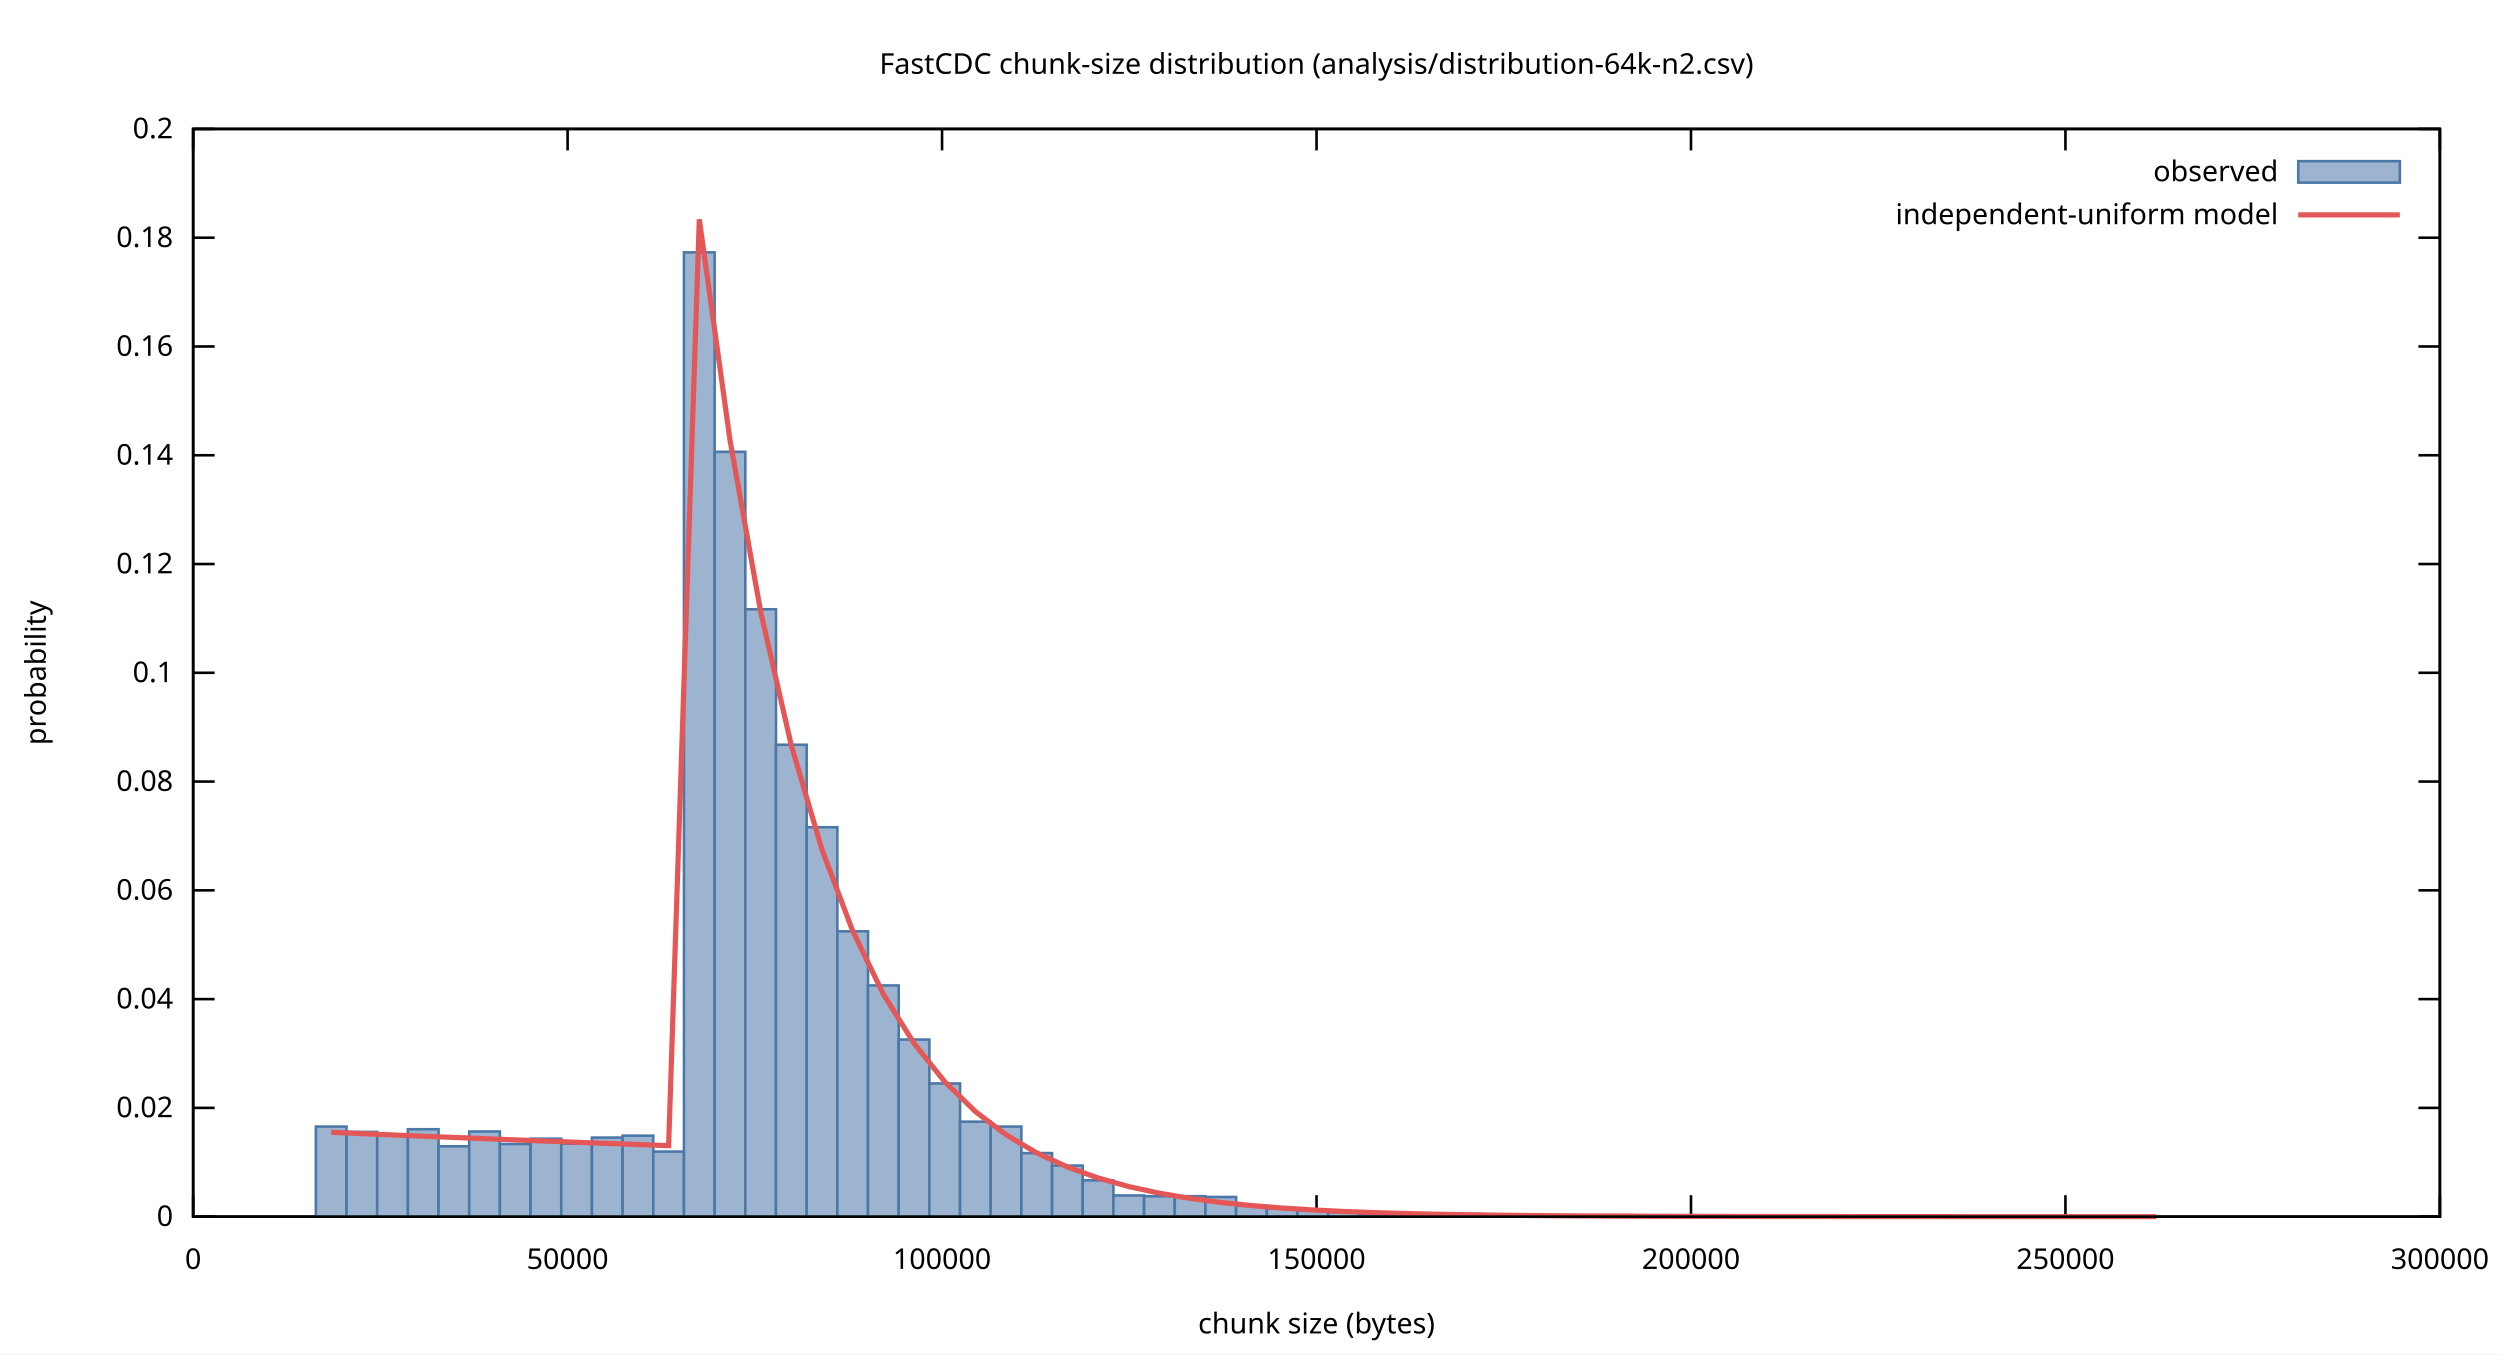
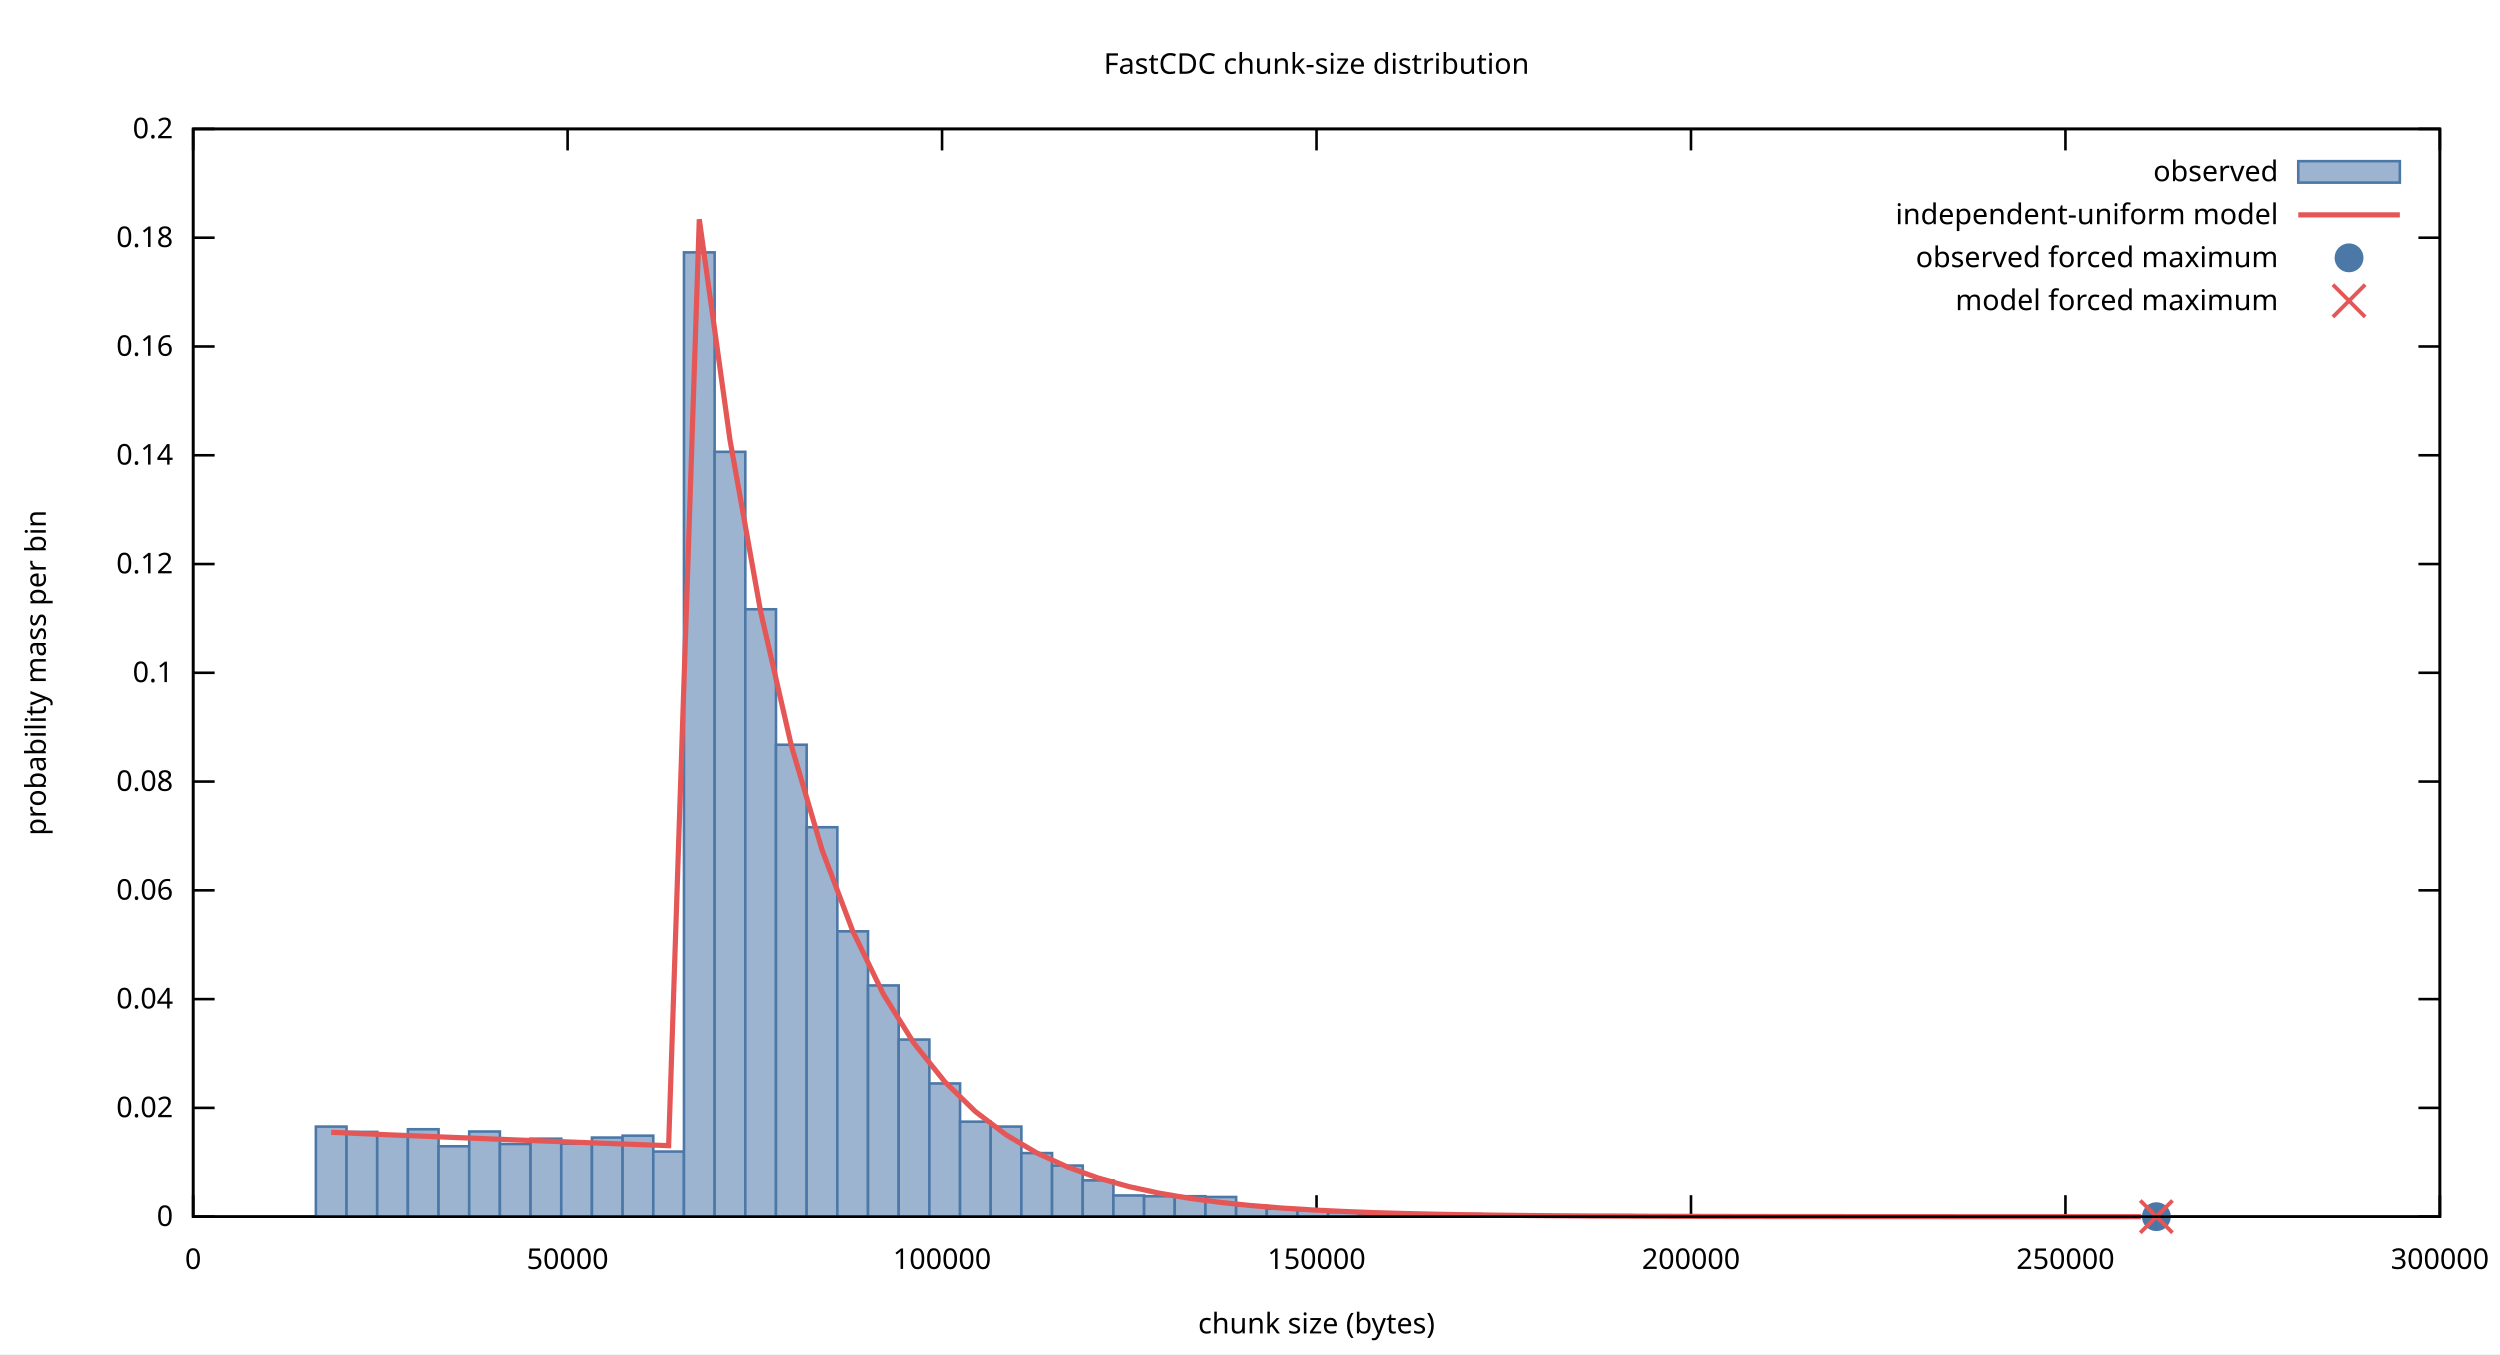
<svg xmlns="http://www.w3.org/2000/svg" xmlns:xlink="http://www.w3.org/1999/xlink" viewBox="0 0 960 520">
  <g id="gnuplot_canvas">
    <rect x="0" y="0" width="960" height="520" fill="#ffffff" />
    <defs>
      <circle id="gpDot" r="0.5" stroke-width="0.5" stroke="currentColor" />
      <path id="gpPt0" stroke-width="0.242" stroke="currentColor" d="M-1,0 h2 M0,-1 v2" />
      <path id="gpPt1" stroke-width="0.242" stroke="currentColor" d="M-1,-1 L1,1 M1,-1 L-1,1" />
      <path id="gpPt2" stroke-width="0.242" stroke="currentColor" d="M-1,0 L1,0 M0,-1 L0,1 M-1,-1 L1,1 M-1,1 L1,-1" />
      <rect id="gpPt3" stroke-width="0.242" stroke="currentColor" x="-1" y="-1" width="2" height="2" />
      <rect id="gpPt4" stroke-width="0.242" stroke="currentColor" fill="currentColor" x="-1" y="-1" width="2" height="2" />
      <circle id="gpPt5" stroke-width="0.242" stroke="currentColor" cx="0" cy="0" r="1" />
      <use xlink:href="#gpPt5" id="gpPt6" fill="currentColor" stroke="none" />
      <path id="gpPt7" stroke-width="0.242" stroke="currentColor" d="M0,-1.33 L-1.33,0.67 L1.33,0.67 z" />
      <use xlink:href="#gpPt7" id="gpPt8" fill="currentColor" stroke="none" />
      <use xlink:href="#gpPt7" id="gpPt9" stroke="currentColor" transform="rotate(180)" />
      <use xlink:href="#gpPt9" id="gpPt10" fill="currentColor" stroke="none" />
      <use xlink:href="#gpPt3" id="gpPt11" stroke="currentColor" transform="rotate(45)" />
      <use xlink:href="#gpPt11" id="gpPt12" fill="currentColor" stroke="none" />
      <path id="gpPt13" stroke-width="0.242" stroke="currentColor" d="M0,1.330 L1.265,0.411 L0.782,-1.067 L-0.782,-1.076 L-1.265,0.411 z" />
      <use xlink:href="#gpPt13" id="gpPt14" fill="currentColor" stroke="none" />
      <filter id="textbox" filterUnits="objectBoundingBox" x="0" y="0" height="1" width="1">
        <feFlood flood-color="#FFFFFF" flood-opacity="1" result="bgnd" />
        <feComposite in="SourceGraphic" in2="bgnd" operator="atop" />
      </filter>
      <filter id="greybox" filterUnits="objectBoundingBox" x="0" y="0" height="1" width="1">
        <feFlood flood-color="lightgrey" flood-opacity="1" result="grey" />
        <feComposite in="SourceGraphic" in2="grey" operator="atop" />
      </filter>
    </defs>
    <g fill="none" color="#FFFFFF" stroke="currentColor" stroke-width="1.00" stroke-linecap="butt" stroke-linejoin="miter">
</g>
    <g fill="none" color="black" stroke="currentColor" stroke-width="1.00" stroke-linecap="butt" stroke-linejoin="miter">
      <path stroke="black" d="M74.17,467.20 L82.42,467.20 M936.92,467.20 L928.67,467.20  " />
      <g transform="translate(66.48,470.78)" stroke="none" fill="black" font-family="sans" font-size="11.00" text-anchor="end">
        <text>
          <tspan font-family="sans"> 0</tspan>
        </text>
      </g>
    </g>
    <g fill="none" color="black" stroke="currentColor" stroke-width="1.00" stroke-linecap="butt" stroke-linejoin="miter">
      <path stroke="black" d="M74.17,425.43 L82.42,425.43 M936.92,425.43 L928.67,425.43  " />
      <g transform="translate(66.48,429.01)" stroke="none" fill="black" font-family="sans" font-size="11.00" text-anchor="end">
        <text>
          <tspan font-family="sans"> 0.02</tspan>
        </text>
      </g>
    </g>
    <g fill="none" color="black" stroke="currentColor" stroke-width="1.00" stroke-linecap="butt" stroke-linejoin="miter">
      <path stroke="black" d="M74.17,383.66 L82.42,383.66 M936.92,383.66 L928.67,383.66  " />
      <g transform="translate(66.48,387.24)" stroke="none" fill="black" font-family="sans" font-size="11.00" text-anchor="end">
        <text>
          <tspan font-family="sans"> 0.04</tspan>
        </text>
      </g>
    </g>
    <g fill="none" color="black" stroke="currentColor" stroke-width="1.00" stroke-linecap="butt" stroke-linejoin="miter">
      <path stroke="black" d="M74.17,341.89 L82.42,341.89 M936.92,341.89 L928.67,341.89  " />
      <g transform="translate(66.48,345.47)" stroke="none" fill="black" font-family="sans" font-size="11.00" text-anchor="end">
        <text>
          <tspan font-family="sans"> 0.06</tspan>
        </text>
      </g>
    </g>
    <g fill="none" color="black" stroke="currentColor" stroke-width="1.00" stroke-linecap="butt" stroke-linejoin="miter">
      <path stroke="black" d="M74.17,300.12 L82.42,300.12 M936.92,300.12 L928.67,300.12  " />
      <g transform="translate(66.48,303.70)" stroke="none" fill="black" font-family="sans" font-size="11.00" text-anchor="end">
        <text>
          <tspan font-family="sans"> 0.08</tspan>
        </text>
      </g>
    </g>
    <g fill="none" color="black" stroke="currentColor" stroke-width="1.00" stroke-linecap="butt" stroke-linejoin="miter">
      <path stroke="black" d="M74.17,258.35 L82.42,258.35 M936.92,258.35 L928.67,258.35  " />
      <g transform="translate(66.48,261.93)" stroke="none" fill="black" font-family="sans" font-size="11.00" text-anchor="end">
        <text>
          <tspan font-family="sans"> 0.1</tspan>
        </text>
      </g>
    </g>
    <g fill="none" color="black" stroke="currentColor" stroke-width="1.00" stroke-linecap="butt" stroke-linejoin="miter">
      <path stroke="black" d="M74.17,216.59 L82.42,216.59 M936.92,216.59 L928.67,216.59  " />
      <g transform="translate(66.48,220.17)" stroke="none" fill="black" font-family="sans" font-size="11.00" text-anchor="end">
        <text>
          <tspan font-family="sans"> 0.12</tspan>
        </text>
      </g>
    </g>
    <g fill="none" color="black" stroke="currentColor" stroke-width="1.00" stroke-linecap="butt" stroke-linejoin="miter">
      <path stroke="black" d="M74.17,174.82 L82.42,174.82 M936.92,174.82 L928.67,174.82  " />
      <g transform="translate(66.48,178.40)" stroke="none" fill="black" font-family="sans" font-size="11.00" text-anchor="end">
        <text>
          <tspan font-family="sans"> 0.14</tspan>
        </text>
      </g>
    </g>
    <g fill="none" color="black" stroke="currentColor" stroke-width="1.00" stroke-linecap="butt" stroke-linejoin="miter">
      <path stroke="black" d="M74.17,133.05 L82.42,133.05 M936.92,133.05 L928.67,133.05  " />
      <g transform="translate(66.48,136.63)" stroke="none" fill="black" font-family="sans" font-size="11.00" text-anchor="end">
        <text>
          <tspan font-family="sans"> 0.16</tspan>
        </text>
      </g>
    </g>
    <g fill="none" color="black" stroke="currentColor" stroke-width="1.00" stroke-linecap="butt" stroke-linejoin="miter">
      <path stroke="black" d="M74.17,91.28 L82.42,91.28 M936.92,91.28 L928.67,91.28  " />
      <g transform="translate(66.48,94.86)" stroke="none" fill="black" font-family="sans" font-size="11.00" text-anchor="end">
        <text>
          <tspan font-family="sans"> 0.18</tspan>
        </text>
      </g>
    </g>
    <g fill="none" color="black" stroke="currentColor" stroke-width="1.00" stroke-linecap="butt" stroke-linejoin="miter">
      <path stroke="black" d="M74.17,49.51 L82.42,49.51 M936.92,49.51 L928.67,49.51  " />
      <g transform="translate(66.48,53.09)" stroke="none" fill="black" font-family="sans" font-size="11.00" text-anchor="end">
        <text>
          <tspan font-family="sans"> 0.2</tspan>
        </text>
      </g>
    </g>
    <g fill="none" color="black" stroke="currentColor" stroke-width="1.00" stroke-linecap="butt" stroke-linejoin="miter">
      <path stroke="black" d="M74.17,467.20 L74.17,458.95 M74.17,49.51 L74.17,57.76  " />
      <g transform="translate(74.17,487.28)" stroke="none" fill="black" font-family="sans" font-size="11.00" text-anchor="middle">
        <text>
          <tspan font-family="sans"> 0</tspan>
        </text>
      </g>
    </g>
    <g fill="none" color="black" stroke="currentColor" stroke-width="1.00" stroke-linecap="butt" stroke-linejoin="miter">
      <path stroke="black" d="M217.96,467.20 L217.96,458.95 M217.96,49.51 L217.96,57.76  " />
      <g transform="translate(217.96,487.28)" stroke="none" fill="black" font-family="sans" font-size="11.00" text-anchor="middle">
        <text>
          <tspan font-family="sans"> 50000</tspan>
        </text>
      </g>
    </g>
    <g fill="none" color="black" stroke="currentColor" stroke-width="1.00" stroke-linecap="butt" stroke-linejoin="miter">
      <path stroke="black" d="M361.75,467.20 L361.75,458.95 M361.75,49.51 L361.75,57.76  " />
      <g transform="translate(361.75,487.28)" stroke="none" fill="black" font-family="sans" font-size="11.00" text-anchor="middle">
        <text>
          <tspan font-family="sans"> 100000</tspan>
        </text>
      </g>
    </g>
    <g fill="none" color="black" stroke="currentColor" stroke-width="1.00" stroke-linecap="butt" stroke-linejoin="miter">
      <path stroke="black" d="M505.55,467.20 L505.55,458.95 M505.55,49.51 L505.55,57.76  " />
      <g transform="translate(505.55,487.28)" stroke="none" fill="black" font-family="sans" font-size="11.00" text-anchor="middle">
        <text>
          <tspan font-family="sans"> 150000</tspan>
        </text>
      </g>
    </g>
    <g fill="none" color="black" stroke="currentColor" stroke-width="1.00" stroke-linecap="butt" stroke-linejoin="miter">
      <path stroke="black" d="M649.34,467.20 L649.34,458.95 M649.34,49.51 L649.34,57.76  " />
      <g transform="translate(649.34,487.28)" stroke="none" fill="black" font-family="sans" font-size="11.00" text-anchor="middle">
        <text>
          <tspan font-family="sans"> 200000</tspan>
        </text>
      </g>
    </g>
    <g fill="none" color="black" stroke="currentColor" stroke-width="1.00" stroke-linecap="butt" stroke-linejoin="miter">
      <path stroke="black" d="M793.13,467.20 L793.13,458.95 M793.13,49.51 L793.13,57.76  " />
      <g transform="translate(793.13,487.28)" stroke="none" fill="black" font-family="sans" font-size="11.00" text-anchor="middle">
        <text>
          <tspan font-family="sans"> 250000</tspan>
        </text>
      </g>
    </g>
    <g fill="none" color="black" stroke="currentColor" stroke-width="1.00" stroke-linecap="butt" stroke-linejoin="miter">
      <path stroke="black" d="M936.92,467.20 L936.92,458.95 M936.92,49.51 L936.92,57.76  " />
      <g transform="translate(936.92,487.28)" stroke="none" fill="black" font-family="sans" font-size="11.00" text-anchor="middle">
        <text>
          <tspan font-family="sans"> 300000</tspan>
        </text>
      </g>
    </g>
    <g fill="none" color="black" stroke="currentColor" stroke-width="1.00" stroke-linecap="butt" stroke-linejoin="miter">
</g>
    <g fill="none" color="black" stroke="currentColor" stroke-width="1.00" stroke-linecap="butt" stroke-linejoin="miter">
      <path stroke="black" d="M74.17,49.51 L74.17,467.20 L936.92,467.20 L936.92,49.51 L74.17,49.51 Z  " />
    </g>
    <g fill="none" color="black" stroke="currentColor" stroke-width="1.00" stroke-linecap="butt" stroke-linejoin="miter">
</g>
    <g id="gnuplot_plot_1">
      <g fill="none" color="black" stroke="currentColor" stroke-width="1.00" stroke-linecap="butt" stroke-linejoin="miter">
        <g transform="translate(874.84,69.59)" stroke="none" fill="black" font-family="sans" font-size="11.00" text-anchor="end">
          <text>
            <tspan font-family="sans">observed</tspan>
          </text>
        </g>
      </g>
      <g fill="none" color="black" stroke="currentColor" stroke-width="1.00" stroke-linecap="butt" stroke-linejoin="miter">
        <g stroke="none" shape-rendering="crispEdges">
          <polygon fill="rgb(156, 180, 207)" points="882.53,70.13 921.54,70.13 921.54,61.88 882.53,61.88 " />
        </g>
        <path stroke="rgb( 76, 120, 168)" d="M882.53,70.13 L921.54,70.13 L921.54,61.89 L882.53,61.89 L882.53,70.13 Z  " />
      </g>
      <g fill="none" color="black" stroke="currentColor" stroke-width="1.00" stroke-linecap="butt" stroke-linejoin="miter">
        <g stroke="none" shape-rendering="crispEdges">
          <polygon fill="rgb(156, 180, 207)" points="121.29,467.20 133.08,467.20 133.08,432.60 121.29,432.60 " />
        </g>
        <path stroke="rgb( 76, 120, 168)" d="M121.29,467.20 L121.29,432.61 L133.07,432.61 L133.07,467.20 L121.29,467.20 Z  " />
        <g stroke="none" shape-rendering="crispEdges">
          <polygon fill="rgb(156, 180, 207)" points="133.07,467.20 144.86,467.20 144.86,434.64 133.07,434.64 " />
        </g>
        <path stroke="rgb( 76, 120, 168)" d="M133.07,467.20 L133.07,434.65 L144.85,434.65 L144.85,467.20 L133.07,467.20 Z  " />
        <g stroke="none" shape-rendering="crispEdges">
          <polygon fill="rgb(156, 180, 207)" points="144.85,467.20 156.64,467.20 156.64,435.95 144.85,435.95 " />
        </g>
        <path stroke="rgb( 76, 120, 168)" d="M144.85,467.20 L144.85,435.96 L156.63,435.96 L156.63,467.20 L144.85,467.20 Z  " />
        <g stroke="none" shape-rendering="crispEdges">
          <polygon fill="rgb(156, 180, 207)" points="156.63,467.20 168.42,467.20 168.42,433.62 156.63,433.62 " />
        </g>
        <path stroke="rgb( 76, 120, 168)" d="M156.63,467.20 L156.63,433.63 L168.41,433.63 L168.41,467.20 L156.63,467.20 Z  " />
        <g stroke="none" shape-rendering="crispEdges">
          <polygon fill="rgb(156, 180, 207)" points="168.41,467.20 180.19,467.20 180.19,440.16 168.41,440.16 " />
        </g>
        <path stroke="rgb( 76, 120, 168)" d="M168.41,467.20 L168.41,440.17 L180.18,440.17 L180.18,467.20 L168.41,467.20 Z  " />
        <g stroke="none" shape-rendering="crispEdges">
          <polygon fill="rgb(156, 180, 207)" points="180.18,467.20 191.97,467.20 191.97,434.49 180.18,434.49 " />
        </g>
        <path stroke="rgb( 76, 120, 168)" d="M180.18,467.20 L180.18,434.50 L191.96,434.50 L191.96,467.20 L180.18,467.20 Z  " />
        <g stroke="none" shape-rendering="crispEdges">
          <polygon fill="rgb(156, 180, 207)" points="191.96,467.20 203.75,467.20 203.75,439.29 191.96,439.29 " />
        </g>
        <path stroke="rgb( 76, 120, 168)" d="M191.96,467.20 L191.96,439.30 L203.74,439.30 L203.74,467.20 L191.96,467.20 Z  " />
        <g stroke="none" shape-rendering="crispEdges">
          <polygon fill="rgb(156, 180, 207)" points="203.74,467.20 215.53,467.20 215.53,437.25 203.74,437.25 " />
        </g>
        <path stroke="rgb( 76, 120, 168)" d="M203.74,467.20 L203.74,437.26 L215.52,437.26 L215.52,467.20 L203.74,467.20 Z  " />
        <g stroke="none" shape-rendering="crispEdges">
          <polygon fill="rgb(156, 180, 207)" points="215.52,467.20 227.31,467.20 227.31,439.14 215.52,439.14 " />
        </g>
        <path stroke="rgb( 76, 120, 168)" d="M215.52,467.20 L215.52,439.15 L227.30,439.15 L227.30,467.20 L215.52,467.20 Z  " />
        <g stroke="none" shape-rendering="crispEdges">
          <polygon fill="rgb(156, 180, 207)" points="227.30,467.20 239.09,467.20 239.09,436.82 227.30,436.82 " />
        </g>
        <path stroke="rgb( 76, 120, 168)" d="M227.30,467.20 L227.30,436.83 L239.08,436.83 L239.08,467.20 L227.30,467.20 Z  " />
        <g stroke="none" shape-rendering="crispEdges">
          <polygon fill="rgb(156, 180, 207)" points="239.08,467.20 250.87,467.20 250.87,436.09 239.08,436.09 " />
        </g>
        <path stroke="rgb( 76, 120, 168)" d="M239.08,467.20 L239.08,436.10 L250.86,436.10 L250.86,467.20 L239.08,467.20 Z  " />
        <g stroke="none" shape-rendering="crispEdges">
          <polygon fill="rgb(156, 180, 207)" points="250.86,467.20 262.65,467.20 262.65,442.19 250.86,442.19 " />
        </g>
        <path stroke="rgb( 76, 120, 168)" d="M250.86,467.20 L250.86,442.20 L262.64,442.20 L262.64,467.20 L250.86,467.20 Z  " />
        <g stroke="none" shape-rendering="crispEdges">
          <polygon fill="rgb(156, 180, 207)" points="262.64,467.20 274.43,467.20 274.43,96.90 262.64,96.90 " />
        </g>
        <path stroke="rgb( 76, 120, 168)" d="M262.64,467.20 L262.64,96.91 L274.42,96.91 L274.42,467.20 L262.64,467.20 Z  " />
        <g stroke="none" shape-rendering="crispEdges">
          <polygon fill="rgb(156, 180, 207)" points="274.42,467.20 286.21,467.20 286.21,173.49 274.42,173.49 " />
        </g>
        <path stroke="rgb( 76, 120, 168)" d="M274.42,467.20 L274.42,173.50 L286.20,173.50 L286.20,467.20 L274.42,467.20 Z  " />
        <g stroke="none" shape-rendering="crispEdges">
          <polygon fill="rgb(156, 180, 207)" points="286.20,467.20 297.99,467.20 297.99,233.95 286.20,233.95 " />
        </g>
        <path stroke="rgb( 76, 120, 168)" d="M286.20,467.20 L286.20,233.96 L297.98,233.96 L297.98,467.20 L286.20,467.20 Z  " />
        <g stroke="none" shape-rendering="crispEdges">
          <polygon fill="rgb(156, 180, 207)" points="297.98,467.20 309.77,467.20 309.77,285.97 297.98,285.97 " />
        </g>
        <path stroke="rgb( 76, 120, 168)" d="M297.98,467.20 L297.98,285.98 L309.76,285.98 L309.76,467.20 L297.98,467.20 Z  " />
        <g stroke="none" shape-rendering="crispEdges">
          <polygon fill="rgb(156, 180, 207)" points="309.76,467.20 321.55,467.20 321.55,317.65 309.76,317.65 " />
        </g>
        <path stroke="rgb( 76, 120, 168)" d="M309.76,467.20 L309.76,317.66 L321.54,317.66 L321.54,467.20 L309.76,467.20 Z  " />
        <g stroke="none" shape-rendering="crispEdges">
          <polygon fill="rgb(156, 180, 207)" points="321.54,467.20 333.33,467.20 333.33,357.62 321.54,357.62 " />
        </g>
        <path stroke="rgb( 76, 120, 168)" d="M321.54,467.20 L321.54,357.63 L333.32,357.63 L333.32,467.20 L321.54,467.20 Z  " />
        <g stroke="none" shape-rendering="crispEdges">
          <polygon fill="rgb(156, 180, 207)" points="333.32,467.20 345.11,467.20 345.11,378.40 333.32,378.40 " />
        </g>
        <path stroke="rgb( 76, 120, 168)" d="M333.32,467.20 L333.32,378.41 L345.10,378.41 L345.10,467.20 L333.32,467.20 Z  " />
        <g stroke="none" shape-rendering="crispEdges">
          <polygon fill="rgb(156, 180, 207)" points="345.10,467.20 356.89,467.20 356.89,399.18 345.10,399.18 " />
        </g>
        <path stroke="rgb( 76, 120, 168)" d="M345.10,467.20 L345.10,399.19 L356.88,399.19 L356.88,467.20 L345.10,467.20 Z  " />
        <g stroke="none" shape-rendering="crispEdges">
          <polygon fill="rgb(156, 180, 207)" points="356.88,467.20 368.67,467.20 368.67,416.04 356.88,416.04 " />
        </g>
        <path stroke="rgb( 76, 120, 168)" d="M356.88,467.20 L356.88,416.05 L368.66,416.05 L368.66,467.20 L356.88,467.20 Z  " />
        <g stroke="none" shape-rendering="crispEdges">
          <polygon fill="rgb(156, 180, 207)" points="368.66,467.20 380.44,467.20 380.44,430.71 368.66,430.71 " />
        </g>
        <path stroke="rgb( 76, 120, 168)" d="M368.66,467.20 L368.66,430.72 L380.43,430.72 L380.43,467.20 L368.66,467.20 Z  " />
        <g stroke="none" shape-rendering="crispEdges">
          <polygon fill="rgb(156, 180, 207)" points="380.43,467.20 392.22,467.20 392.22,432.60 380.43,432.60 " />
        </g>
        <path stroke="rgb( 76, 120, 168)" d="M380.43,467.20 L380.43,432.61 L392.21,432.61 L392.21,467.20 L380.43,467.20 Z  " />
        <g stroke="none" shape-rendering="crispEdges">
          <polygon fill="rgb(156, 180, 207)" points="392.21,467.20 404.00,467.20 404.00,442.78 392.21,442.78 " />
        </g>
        <path stroke="rgb( 76, 120, 168)" d="M392.21,467.20 L392.21,442.79 L403.99,442.79 L403.99,467.20 L392.21,467.20 Z  " />
        <g stroke="none" shape-rendering="crispEdges">
          <polygon fill="rgb(156, 180, 207)" points="403.99,467.20 415.78,467.20 415.78,447.57 403.99,447.57 " />
        </g>
        <path stroke="rgb( 76, 120, 168)" d="M403.99,467.20 L403.99,447.58 L415.77,447.58 L415.77,467.20 L403.99,467.20 Z  " />
        <g stroke="none" shape-rendering="crispEdges">
          <polygon fill="rgb(156, 180, 207)" points="415.77,467.20 427.56,467.20 427.56,453.24 415.77,453.24 " />
        </g>
        <path stroke="rgb( 76, 120, 168)" d="M415.77,467.20 L415.77,453.25 L427.55,453.25 L427.55,467.20 L415.77,467.20 Z  " />
        <g stroke="none" shape-rendering="crispEdges">
          <polygon fill="rgb(156, 180, 207)" points="427.55,467.20 439.34,467.20 439.34,459.05 427.55,459.05 " />
        </g>
        <path stroke="rgb( 76, 120, 168)" d="M427.55,467.20 L427.55,459.06 L439.33,459.06 L439.33,467.20 L427.55,467.20 Z  " />
        <g stroke="none" shape-rendering="crispEdges">
          <polygon fill="rgb(156, 180, 207)" points="439.33,467.20 451.12,467.20 451.12,459.34 439.33,459.34 " />
        </g>
        <path stroke="rgb( 76, 120, 168)" d="M439.33,467.20 L439.33,459.35 L451.11,459.35 L451.11,467.20 L439.33,467.20 Z  " />
        <g stroke="none" shape-rendering="crispEdges">
          <polygon fill="rgb(156, 180, 207)" points="451.11,467.20 462.90,467.20 462.90,459.34 451.11,459.34 " />
        </g>
        <path stroke="rgb( 76, 120, 168)" d="M451.11,467.20 L451.11,459.35 L462.89,459.35 L462.89,467.20 L451.11,467.20 Z  " />
        <g stroke="none" shape-rendering="crispEdges">
          <polygon fill="rgb(156, 180, 207)" points="462.89,467.20 474.68,467.20 474.68,459.63 462.89,459.63 " />
        </g>
        <path stroke="rgb( 76, 120, 168)" d="M462.89,467.20 L462.89,459.64 L474.67,459.64 L474.67,467.20 L462.89,467.20 Z  " />
        <g stroke="none" shape-rendering="crispEdges">
          <polygon fill="rgb(156, 180, 207)" points="474.67,467.20 486.46,467.20 486.46,462.98 474.67,462.98 " />
        </g>
        <path stroke="rgb( 76, 120, 168)" d="M474.67,467.20 L474.67,462.99 L486.45,462.99 L486.45,467.20 L474.67,467.20 Z  " />
        <g stroke="none" shape-rendering="crispEdges">
          <polygon fill="rgb(156, 180, 207)" points="486.45,467.20 498.24,467.20 498.24,464.14 486.45,464.14 " />
        </g>
        <path stroke="rgb( 76, 120, 168)" d="M486.45,467.20 L486.45,464.15 L498.23,464.15 L498.23,467.20 L486.45,467.20 Z  " />
        <g stroke="none" shape-rendering="crispEdges">
          <polygon fill="rgb(156, 180, 207)" points="498.23,467.20 510.02,467.20 510.02,464.72 498.23,464.72 " />
        </g>
        <path stroke="rgb( 76, 120, 168)" d="M498.23,467.20 L498.23,464.73 L510.01,464.73 L510.01,467.20 L498.23,467.20 Z  " />
        <g stroke="none" shape-rendering="crispEdges">
          <polygon fill="rgb(156, 180, 207)" points="510.01,467.20 521.80,467.20 521.80,465.45 510.01,465.45 " />
        </g>
        <path stroke="rgb( 76, 120, 168)" d="M510.01,467.20 L510.01,465.46 L521.79,465.46 L521.79,467.20 L510.01,467.20 Z  " />
        <g stroke="none" shape-rendering="crispEdges">
          <polygon fill="rgb(156, 180, 207)" points="521.79,467.20 533.58,467.20 533.58,466.17 521.79,466.17 " />
        </g>
        <path stroke="rgb( 76, 120, 168)" d="M521.79,467.20 L521.79,466.18 L533.57,466.18 L533.57,467.20 L521.79,467.20 Z  " />
        <g stroke="none" shape-rendering="crispEdges">
          <polygon fill="rgb(156, 180, 207)" points="533.57,467.20 545.36,467.20 545.36,466.17 533.57,466.17 " />
        </g>
        <path stroke="rgb( 76, 120, 168)" d="M533.57,467.20 L533.57,466.18 L545.35,466.18 L545.35,467.20 L533.57,467.20 Z  " />
        <g stroke="none" shape-rendering="crispEdges">
          <polygon fill="rgb(156, 180, 207)" points="545.35,467.20 557.14,467.20 557.14,466.46 545.35,466.46 " />
        </g>
        <path stroke="rgb( 76, 120, 168)" d="M545.35,467.20 L545.35,466.47 L557.13,466.47 L557.13,467.20 L545.35,467.20 Z  " />
        <g stroke="none" shape-rendering="crispEdges">
          <polygon fill="rgb(156, 180, 207)" points="557.13,467.20 568.92,467.20 568.92,466.17 557.13,466.17 " />
        </g>
        <path stroke="rgb( 76, 120, 168)" d="M557.13,467.20 L557.13,466.18 L568.91,466.18 L568.91,467.20 L557.13,467.20 Z  " />
        <g stroke="none" shape-rendering="crispEdges">
          <polygon fill="rgb(156, 180, 207)" points="568.91,467.20 580.69,467.20 580.69,466.46 568.91,466.46 " />
        </g>
        <path stroke="rgb( 76, 120, 168)" d="M568.91,467.20 L568.91,466.47 L580.68,466.47 L580.68,467.20 L568.91,467.20 Z  " />
        <g stroke="none" shape-rendering="crispEdges">
          <polygon fill="rgb(156, 180, 207)" points="580.68,467.20 592.47,467.20 592.47,466.90 580.68,466.90 " />
        </g>
        <path stroke="rgb( 76, 120, 168)" d="M580.68,467.20 L580.68,466.91 L592.46,466.91 L592.46,467.20 L580.68,467.20 Z  " />
        <g stroke="none" shape-rendering="crispEdges">
          <polygon fill="rgb(156, 180, 207)" points="592.46,467.20 604.25,467.20 604.25,466.75 592.46,466.75 " />
        </g>
        <path stroke="rgb( 76, 120, 168)" d="M592.46,467.20 L592.46,466.76 L604.24,466.76 L604.24,467.20 L592.46,467.20 Z  " />
        <g stroke="none" shape-rendering="crispEdges">
          <polygon fill="rgb(156, 180, 207)" points="604.24,467.20 616.03,467.20 616.03,466.90 604.24,466.90 " />
        </g>
        <path stroke="rgb( 76, 120, 168)" d="M604.24,467.20 L604.24,466.91 L616.02,466.91 L616.02,467.20 L604.24,467.20 Z  " />
        <g stroke="none" shape-rendering="crispEdges">
          <polygon fill="rgb(156, 180, 207)" points="616.02,467.20 627.81,467.20 627.81,466.61 616.02,466.61 " />
        </g>
        <path stroke="rgb( 76, 120, 168)" d="M616.02,467.20 L616.02,466.62 L627.80,466.62 L627.80,467.20 L616.02,467.20 Z  " />
        <g stroke="none" shape-rendering="crispEdges">
          <polygon fill="rgb(156, 180, 207)" points="627.80,467.20 639.59,467.20 639.59,466.90 627.80,466.90 " />
        </g>
        <path stroke="rgb( 76, 120, 168)" d="M627.80,467.20 L627.80,466.91 L639.58,466.91 L639.58,467.20 L627.80,467.20 Z  " />
        <g stroke="none" shape-rendering="crispEdges">
          <polygon fill="rgb(156, 180, 207)" points="639.58,467.20 651.37,467.20 651.37,466.90 639.58,466.90 " />
        </g>
        <path stroke="rgb( 76, 120, 168)" d="M639.58,467.20 L639.58,466.91 L651.36,466.91 L651.36,467.20 L639.58,467.20 Z  " />
        <g stroke="none" shape-rendering="crispEdges">
          <polygon fill="rgb(156, 180, 207)" points="651.36,467.20 663.15,467.20 663.15,467.04 651.36,467.04 " />
        </g>
        <path stroke="rgb( 76, 120, 168)" d="M651.36,467.20 L651.36,467.05 L663.14,467.05 L663.14,467.20 L651.36,467.20 Z  " />
        <g stroke="none" shape-rendering="crispEdges">
          <polygon fill="rgb(156, 180, 207)" points="674.92,467.20 686.71,467.20 686.71,467.04 674.92,467.04 " />
        </g>
        <path stroke="rgb( 76, 120, 168)" d="M674.92,467.20 L674.92,467.05 L686.70,467.05 L686.70,467.20 L674.92,467.20 Z  " />
      </g>
    </g>
    <g id="gnuplot_plot_2">
      <g fill="none" color="#FFFFFF" stroke="rgb( 76, 120, 168)" stroke-width="2.00" stroke-linecap="butt" stroke-linejoin="miter">
</g>
      <g fill="none" color="black" stroke="currentColor" stroke-width="2.00" stroke-linecap="butt" stroke-linejoin="miter">
        <g transform="translate(874.84,86.09)" stroke="none" fill="black" font-family="sans" font-size="11.00" text-anchor="end">
          <text>
            <tspan font-family="sans">independent-uniform model</tspan>
          </text>
        </g>
      </g>
      <g fill="none" color="black" stroke="currentColor" stroke-width="2.00" stroke-linecap="butt" stroke-linejoin="miter">
-         <path stroke="rgb(228,  87,  86)" d="M882.53,82.51 L921.54,82.51 M127.18,434.82 L138.96,435.32 L150.74,435.82 L162.52,436.30 L174.30,436.78 L186.07,437.25   L197.85,437.72 L209.63,438.18 L221.41,438.63 L233.19,439.07 L244.97,439.51 L256.75,439.93 L268.53,84.21 L280.31,168.93   L292.09,234.91 L303.87,286.29 L315.65,326.31 L327.43,357.48 L339.21,381.75 L350.99,400.65 L362.77,415.37 L374.55,426.84   L386.32,435.76 L398.10,442.72 L409.88,448.13 L421.66,452.35 L433.44,455.64 L445.22,458.19 L457.00,460.19 L468.78,461.74   L480.56,462.95 L492.34,463.89 L504.12,464.62 L515.90,465.19 L527.68,465.64 L539.46,465.98 L551.24,466.25 L563.02,466.46   L574.80,466.62 L586.57,466.75 L598.35,466.85 L610.13,466.93 L621.91,466.99 L633.69,467.04 L645.47,467.07 L657.25,467.10   L669.03,467.12 L680.81,467.14 L692.59,467.15 L704.37,467.16 L716.15,467.17 L727.93,467.18 L739.71,467.18 L751.49,467.19   L763.27,467.19 L775.05,467.19 L786.82,467.19 L798.60,467.20 L810.38,467.20 L822.16,467.20 L828.05,467.19  " />
+         <path stroke="rgb(228,  87,  86)" d="M882.53,82.51 L921.54,82.51 M127.18,434.82 L138.96,435.32 L150.74,435.82 L162.52,436.30 L174.30,436.78 L186.07,437.25   L197.85,437.72 L209.63,438.18 L221.41,438.63 L233.19,439.07 L244.97,439.51 L256.75,439.93 L268.53,84.21 L280.31,168.93   L292.09,234.91 L303.87,286.29 L315.65,326.31 L327.43,357.48 L339.21,381.75 L350.99,400.65 L362.77,415.37 L374.55,426.84   L386.32,435.76 L398.10,442.72 L409.88,448.13 L421.66,452.35 L433.44,455.64 L445.22,458.19 L457.00,460.19 L468.78,461.74   L480.56,462.95 L492.34,463.89 L504.12,464.62 L515.90,465.19 L527.68,465.64 L539.46,465.98 L551.24,466.25 L563.02,466.46   L574.80,466.62 L586.57,466.75 L598.35,466.85 L610.13,466.93 L621.91,466.99 L633.69,467.04 L645.47,467.07 L657.25,467.10   L669.03,467.12 L680.81,467.14 L692.59,467.15 L704.37,467.16 L716.15,467.17 L727.93,467.18 L739.71,467.18 L751.49,467.19   L763.27,467.19 L775.05,467.19 L786.82,467.19 L798.60,467.20 L810.38,467.20 L822.16,467.20  " />
+       </g>
+     </g>
+     <g id="gnuplot_plot_3">
+       <g fill="none" color="#FFFFFF" stroke="rgb(228,  87,  86)" stroke-width="1.00" stroke-linecap="butt" stroke-linejoin="miter">
+ </g>
+       <g fill="none" color="black" stroke="currentColor" stroke-width="1.00" stroke-linecap="butt" stroke-linejoin="miter">
+         <g transform="translate(874.84,102.59)" stroke="none" fill="black" font-family="sans" font-size="11.00" text-anchor="end">
+           <text>
+             <tspan font-family="sans">observed forced maximum</tspan>
+           </text>
+         </g>
+       </g>
+       <g fill="none" color="black" stroke="currentColor" stroke-width="1.00" stroke-linecap="butt" stroke-linejoin="miter">
+         <use xlink:href="#gpPt6" transform="translate(828.05,467.20) scale(4.95)" color="rgb( 76, 120, 168)" />
+         <use xlink:href="#gpPt6" transform="translate(902.03,99.01) scale(4.95)" color="rgb( 76, 120, 168)" />
+       </g>
+     </g>
+     <g id="gnuplot_plot_4">
+       <g fill="none" color="#FFFFFF" stroke="rgb( 76, 120, 168)" stroke-width="2.00" stroke-linecap="butt" stroke-linejoin="miter">
+ </g>
+       <g fill="none" color="black" stroke="currentColor" stroke-width="2.00" stroke-linecap="butt" stroke-linejoin="miter">
+         <g transform="translate(874.84,119.09)" stroke="none" fill="black" font-family="sans" font-size="11.00" text-anchor="end">
+           <text>
+             <tspan font-family="sans">model forced maximum</tspan>
+           </text>
+         </g>
+       </g>
+       <g fill="none" color="black" stroke="currentColor" stroke-width="2.00" stroke-linecap="butt" stroke-linejoin="miter">
+         <use xlink:href="#gpPt1" transform="translate(828.05,467.19) scale(6.19)" color="rgb(228,  87,  86)" />
+         <use xlink:href="#gpPt1" transform="translate(902.03,115.51) scale(6.19)" color="rgb(228,  87,  86)" />
      </g>
    </g>
    <g fill="none" color="black" stroke="currentColor" stroke-width="2.00" stroke-linecap="butt" stroke-linejoin="miter">
</g>
    <g fill="none" color="black" stroke="black" stroke-width="1.00" stroke-linecap="butt" stroke-linejoin="miter">
</g>
    <g fill="none" color="black" stroke="currentColor" stroke-width="1.00" stroke-linecap="butt" stroke-linejoin="miter">
      <path stroke="black" d="M74.17,49.51 L74.17,467.20 L936.92,467.20 L936.92,49.51 L74.17,49.51 Z  " />
      <g transform="translate(17.58,258.36) rotate(270.00)" stroke="none" fill="black" font-family="sans" font-size="11.00" text-anchor="middle">
        <text>
-           <tspan font-family="sans">probability</tspan>
+           <tspan font-family="sans">probability mass per bin</tspan>
        </text>
      </g>
    </g>
    <g fill="none" color="black" stroke="currentColor" stroke-width="1.00" stroke-linecap="butt" stroke-linejoin="miter">
      <g transform="translate(505.54,512.03)" stroke="none" fill="black" font-family="sans" font-size="11.00" text-anchor="middle">
        <text>
          <tspan font-family="sans">chunk size (bytes)</tspan>
        </text>
      </g>
    </g>
    <g fill="none" color="black" stroke="currentColor" stroke-width="1.00" stroke-linecap="butt" stroke-linejoin="miter">
</g>
    <g fill="none" color="black" stroke="currentColor" stroke-width="1.00" stroke-linecap="butt" stroke-linejoin="miter">
      <g transform="translate(505.54,28.34)" stroke="none" fill="black" font-family="sans" font-size="11.00" text-anchor="middle">
        <text>
-           <tspan font-family="sans">FastCDC chunk-size distribution (analysis/distribution-64k-n2.csv)</tspan>
+           <tspan font-family="sans">FastCDC chunk-size distribution</tspan>
        </text>
      </g>
    </g>
    <g fill="none" color="black" stroke="currentColor" stroke-width="1.00" stroke-linecap="butt" stroke-linejoin="miter">
</g>
  </g>
</svg>
